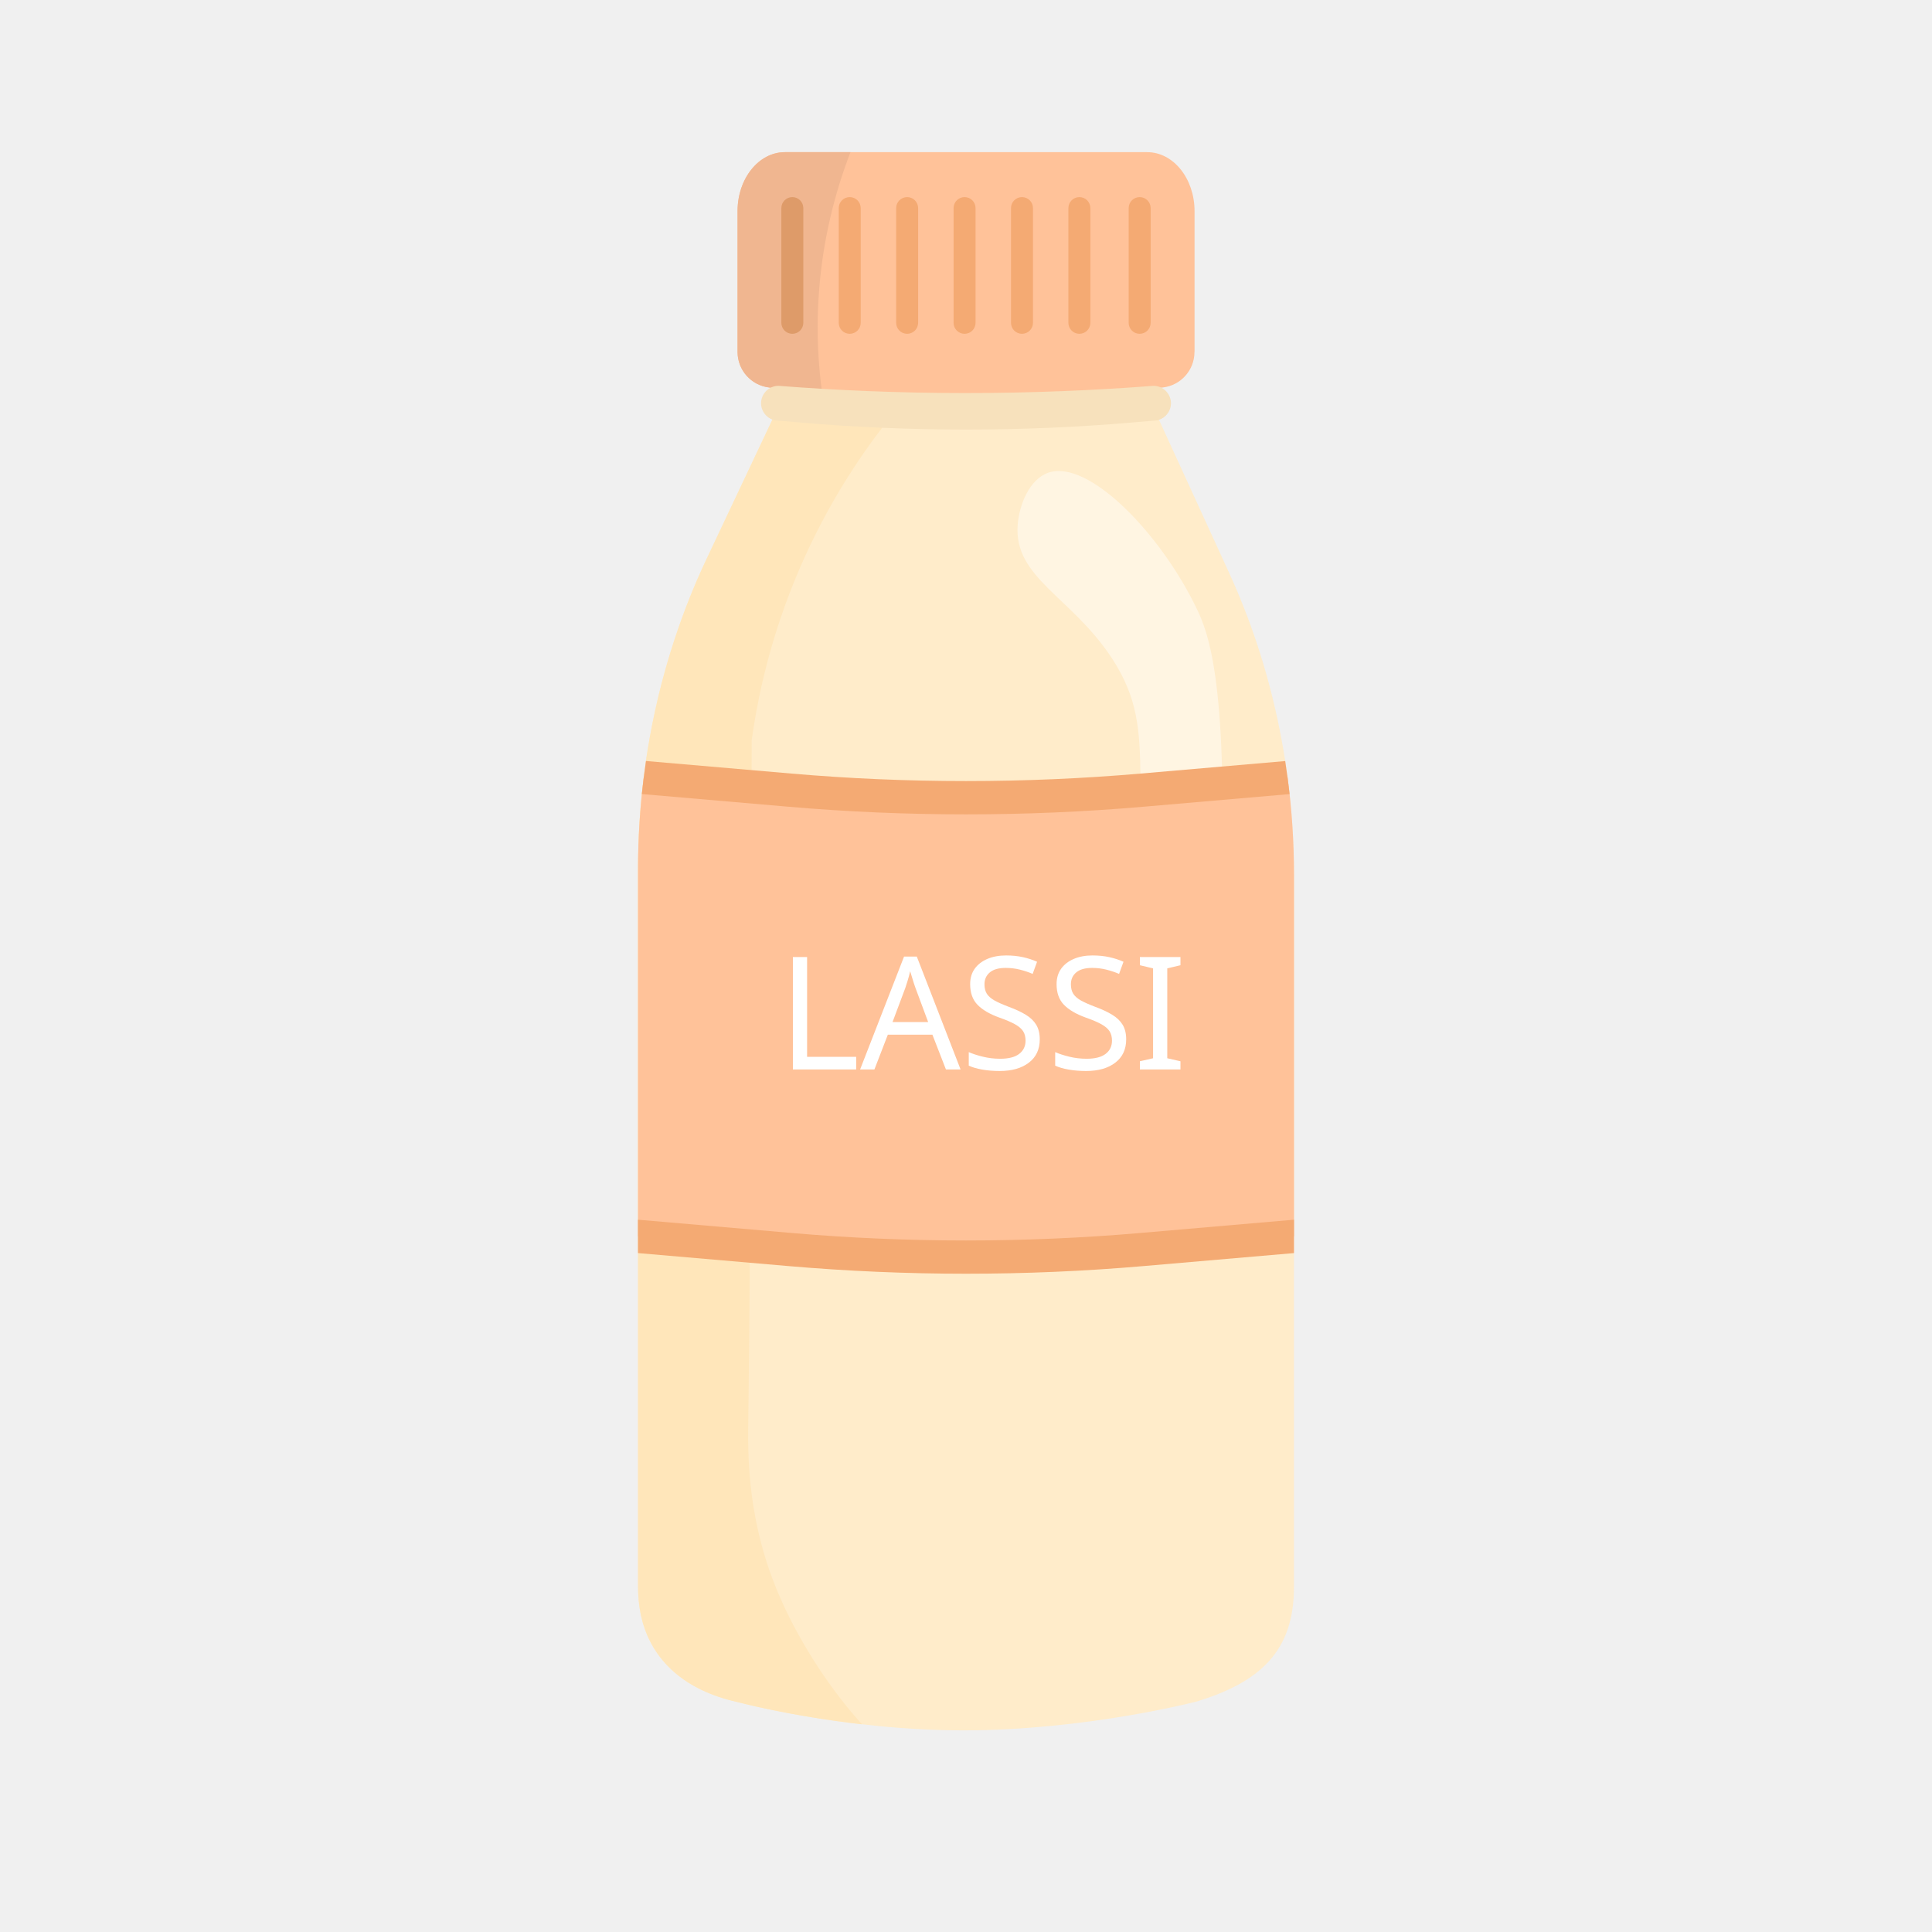
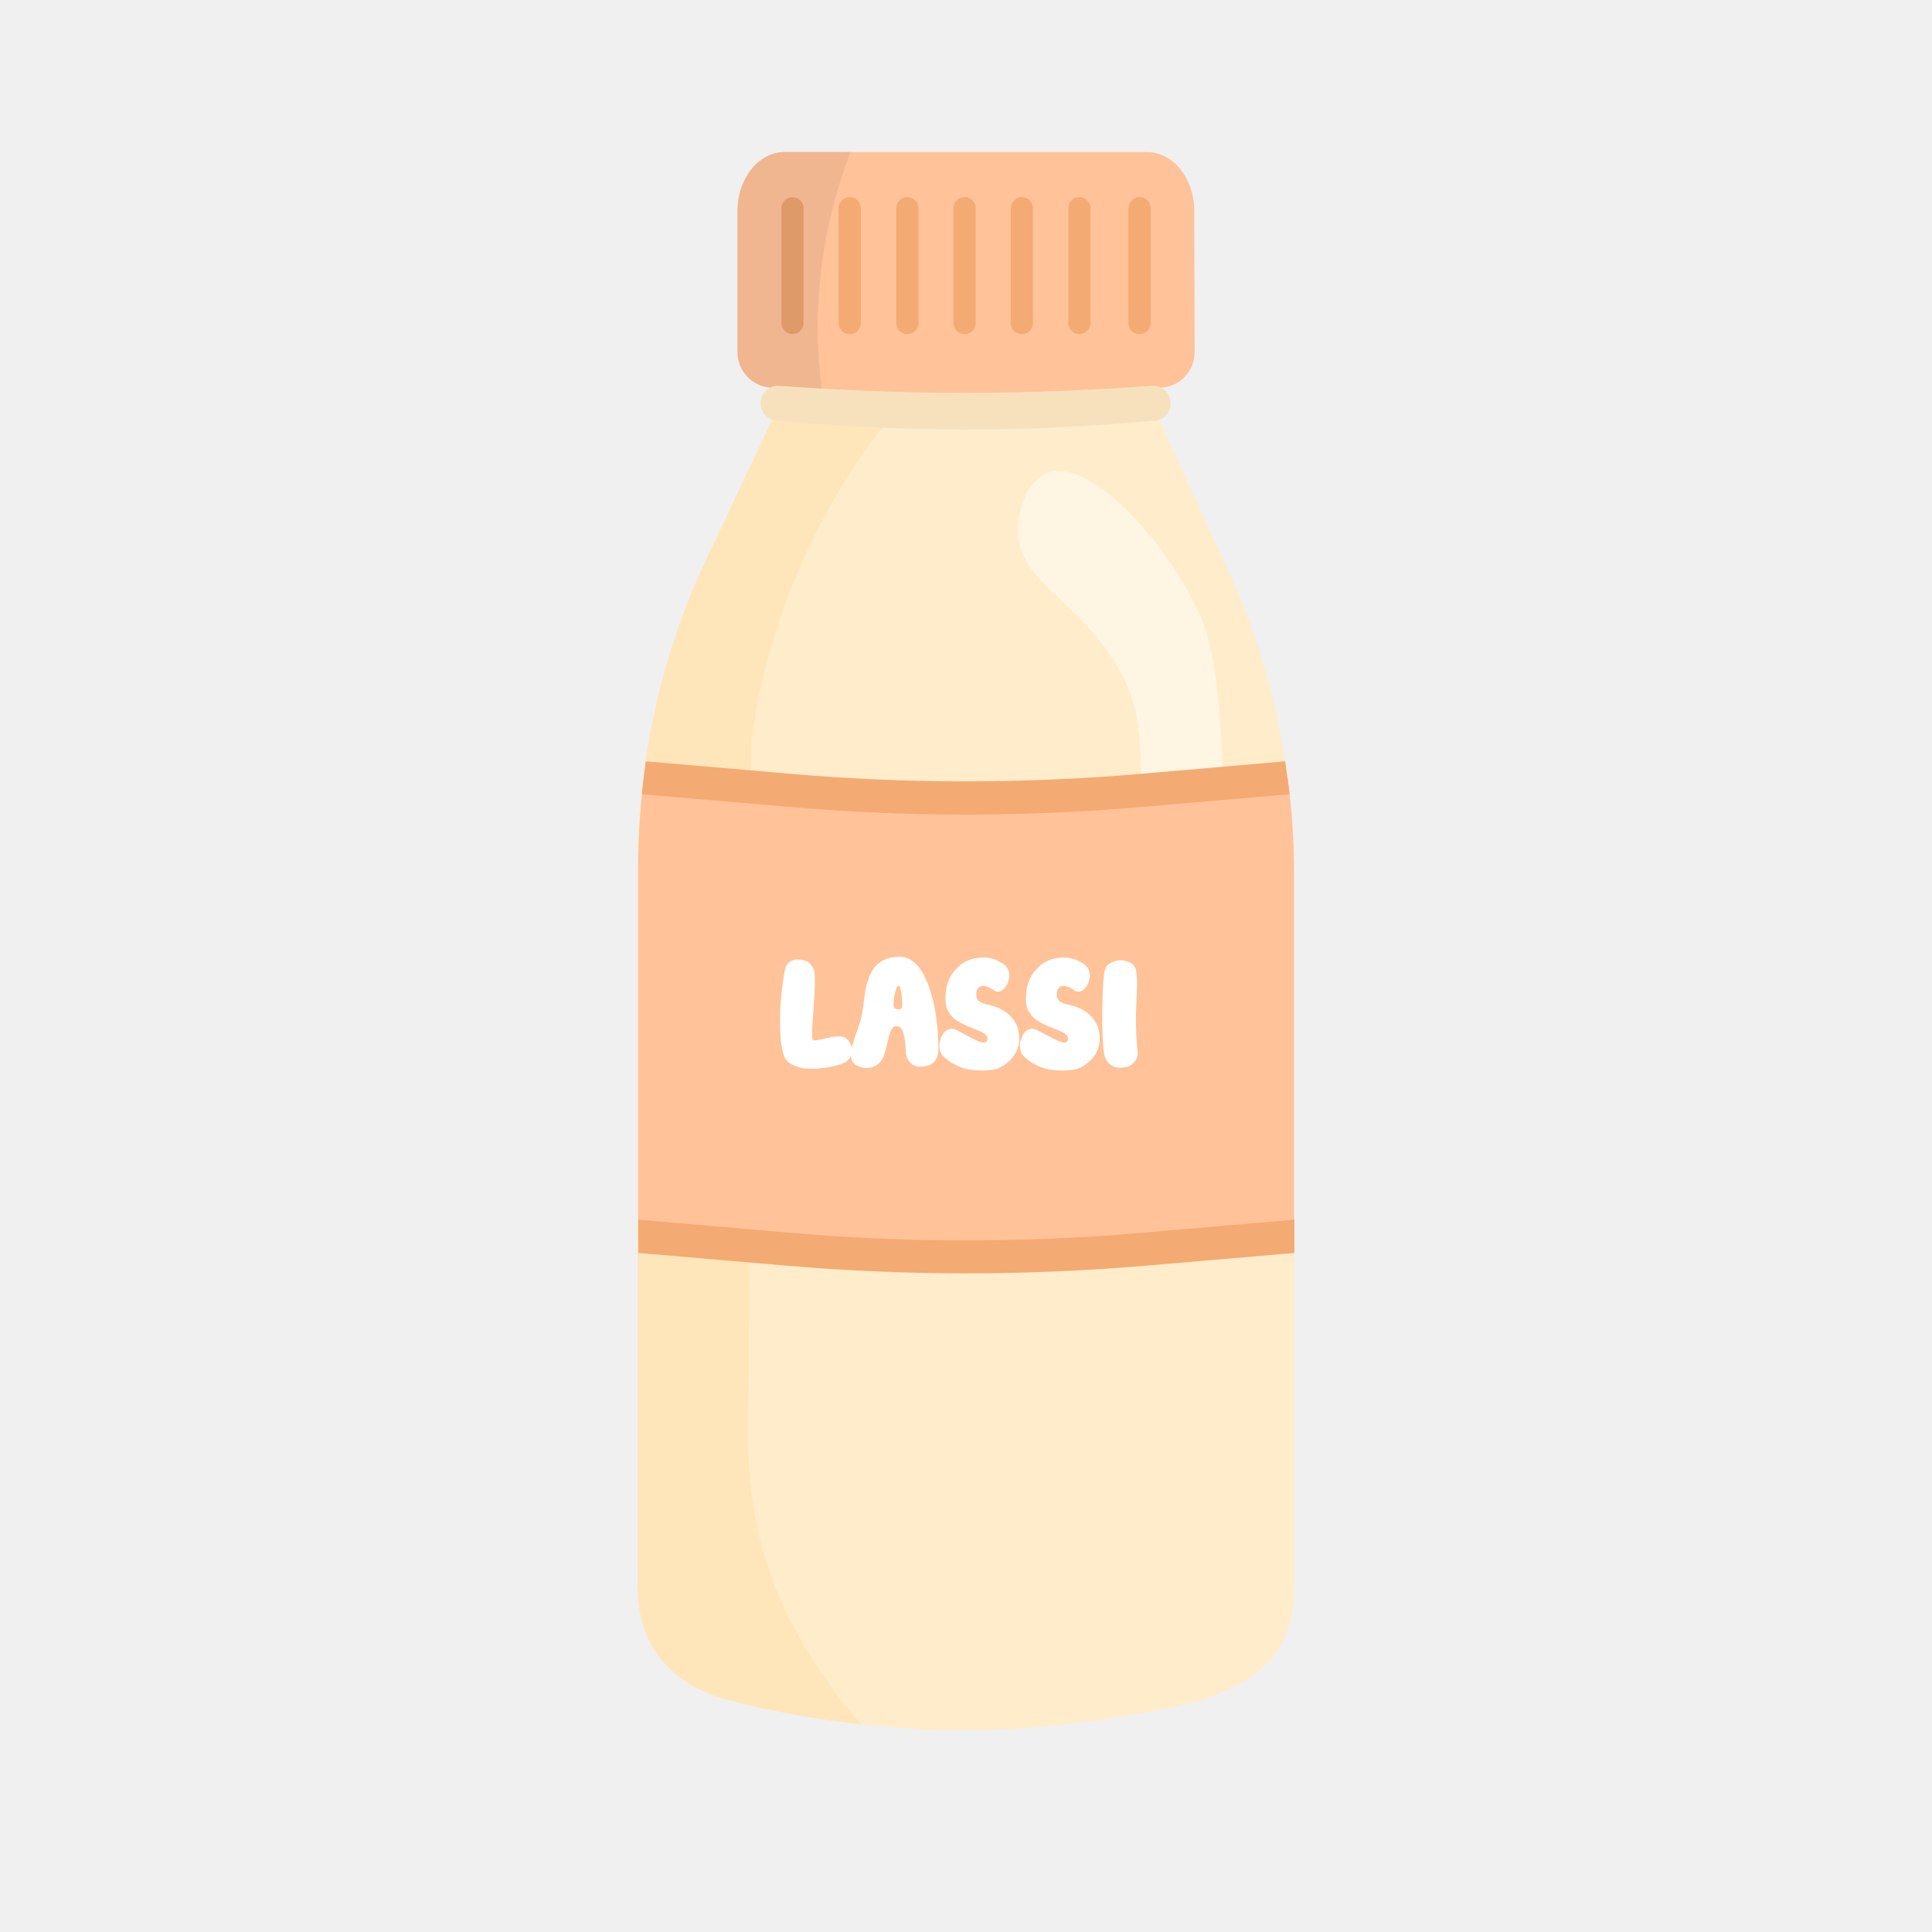
- <svg xmlns="http://www.w3.org/2000/svg" viewBox="0 0 540 540">
-   <defs>
-     <style>
-       .cls-1 {
-         fill: #ffecca;
-       }
- 
-       .cls-2 {
-         fill: #ffc299;
-       }
- 
-       .cls-3 {
-         fill: #de9b69;
-       }
- 
-       .cls-4 {
-         isolation: isolate;
-       }
- 
-       .cls-5 {
-         fill: #f7e1bc;
-       }
- 
-       .cls-6 {
-         fill: #bababa;
-         mix-blend-mode: overlay;
-       }
- 
-       .cls-7 {
-         fill: #fff;
-         font-family: OmpalumpaRegular, Ompalumpa;
-         font-size: 44px;
-       }
- 
-       .cls-8 {
-         fill: #f0b690;
-       }
- 
-       .cls-9 {
-         fill: #f4aa73;
-       }
- 
-       .cls-10 {
-         fill: #ffe6ba;
-       }
-     </style>
-   </defs>
-   <g class="cls-4">
-     <g id="_Layer_" data-name="&amp;lt;Layer&amp;gt;">
+ <svg xmlns="http://www.w3.org/2000/svg" version="1.1" id="Layer_1" x="0px" y="0px" viewBox="0 0 540 540" style="enable-background:new 0 0 540 540;" xml:space="preserve">
+   <style type="text/css">
+ 	.st0{fill:#FFECCA;}
+ 	.st1{fill:#FFF5E3;}
+ 	.st2{fill:#FFE6BA;}
+ 	.st3{fill:#FFC299;}
+ 	.st4{fill:#F4AA73;}
+ 	.st5{enable-background:new    ;}
+ 	.st6{fill:#FFFFFF;}
+ 	.st7{fill:#F0B690;}
+ 	.st8{fill:#DE9B69;}
+ 	.st9{fill:#F7E1BC;}
+ </style>
+   <g>
+     <g id="_Layer_">
      <g>
-         <path class="cls-1" d="m334.24,475.64s-30.82,8-64.88,8-63.6-8-63.6-8c-16.4-3.7-27.43-14.36-27.43-32.08v-200.61c0-30.26,6.56-60.03,19.07-86.52l25.11-53.18h94.98l26.02,56.78c11.92,26,18.16,55.05,18.16,84.56v198.98c0,17.72-9.22,26.58-27.43,32.08Z" />
-         <path class="cls-6" d="m292.95,132.15c-5.29,1.86-8.07,9.04-8.5,14.46-1.2,14.91,15.06,20.14,26.36,37.42,14.47,22.13,2.23,35.6,13.61,92.69,2.36,11.85,6.48,32.55,10.2,32.31,5-.31,6.11-38.19,6.8-62.08,1.66-56.85-3.81-70.25-6.8-76.54-10.06-21.14-30.39-42.23-41.67-38.27Z" />
-         <path class="cls-10" d="m209.15,396.26c.69-46,.58-109.84.95-189.29,1.72-12.48,5.33-29.26,13.3-47.83,8.25-19.23,18.36-33.78,26.46-43.76l-32.5-1.22-19.96,42.26c-3.38,7.16-6.31,14.56-8.81,22.15-6.75,20.48-10.26,42.29-10.26,64.37v200.61c0,2.57.28,5.21.8,7.86,2.81,13.05,12.81,21.11,26.63,24.23,0,0,14.64,3.96,35.19,6.31-8.4-9.18-16.93-22-22.64-34.81-9.65-21.62-9.31-40.93-9.16-50.88Z" />
-         <path class="cls-2" d="m359.89,217.33l-40.62,3.51c-32.78,2.83-65.75,2.83-98.53,0l-40.81-3.53c-1.05,8.46-1.6,17.02-1.6,25.63v102.64l42.41,3.67c32.78,2.83,65.75,2.83,98.53,0l42.41-3.67v-101c0-9.15-.6-18.26-1.79-27.25Z" />
+         <path class="st0" d="M334.2,475.6c0,0-30.8,8-64.9,8s-63.6-8-63.6-8c-16.4-3.7-27.4-14.4-27.4-32.1V242.9     c0-30.3,6.6-60,19.1-86.5l25.1-53.2h95l26,56.8c11.9,26,18.2,55.1,18.2,84.6v199C361.7,461.3,352.4,470.1,334.2,475.6     L334.2,475.6z" />
+         <path class="st1" d="M293,132.1c-5.3,1.9-8.1,9-8.5,14.5c-1.2,14.9,15.1,20.1,26.4,37.4c14.5,22.1,2.2,35.6,13.6,92.7     c2.4,11.9,6.5,32.5,10.2,32.3c5-0.3,6.1-38.2,6.8-62.1c1.7-56.8-3.8-70.2-6.8-76.5C324.6,149.3,304.2,128.2,293,132.1L293,132.1z     " />
+         <path class="st2" d="M209.1,396.3c0.7-46,0.6-109.8,0.9-189.3c1.7-12.5,5.3-29.3,13.3-47.8c8.2-19.2,18.4-33.8,26.5-43.8     l-32.5-1.2l-20,42.3c-3.4,7.2-6.3,14.6-8.8,22.1c-6.8,20.5-10.3,42.3-10.3,64.4v200.6c0,2.6,0.3,5.2,0.8,7.9     c2.8,13,12.8,21.1,26.6,24.2c0,0,14.6,4,35.2,6.3c-8.4-9.2-16.9-22-22.6-34.8C208.7,425.5,209,406.2,209.1,396.3L209.1,396.3z" />
+         <path class="st3" d="M359.9,217.3l-40.6,3.5c-32.8,2.8-65.8,2.8-98.5,0l-40.8-3.5c-1.1,8.5-1.6,17-1.6,25.6v102.6l42.4,3.7     c32.8,2.8,65.8,2.8,98.5,0l42.4-3.7v-101C361.7,235.4,361.1,226.3,359.9,217.3L359.9,217.3z" />
        <g>
-           <path class="cls-9" d="m220.34,225.48c32.96,2.85,66.38,2.85,99.33,0l40.77-3.53c-.34-3.09-.75-6.17-1.22-9.23l-40.35,3.49c-32.42,2.8-65.3,2.81-97.73,0l-40.59-3.51c-.45,3.06-.83,6.14-1.15,9.24l40.93,3.54Z" />
-           <path class="cls-9" d="m318.86,344.61c-32.42,2.81-65.3,2.81-97.73,0l-42.81-3.7v9.33l42.01,3.63c16.48,1.42,33.07,2.14,49.67,2.14s33.19-.71,49.66-2.14l42.01-3.63v-9.33l-42.81,3.7Z" />
+           <path class="st4" d="M220.3,225.5c33,2.9,66.4,2.9,99.3,0l40.8-3.5c-0.3-3.1-0.8-6.2-1.2-9.2l-40.4,3.5      c-32.4,2.8-65.3,2.8-97.7,0l-40.6-3.5c-0.4,3.1-0.8,6.1-1.1,9.2L220.3,225.5L220.3,225.5z" />
+           <path class="st4" d="M318.9,344.6c-32.4,2.8-65.3,2.8-97.7,0l-42.8-3.7v9.3l42,3.6c16.5,1.4,33.1,2.1,49.7,2.1      s33.2-0.7,49.7-2.1l42-3.6v-9.3L318.9,344.6z" />
        </g>
-         <text class="cls-7" transform="translate(217.35 298.91)">
-           <tspan x="0" y="0">LASSI</tspan>
-         </text>
+         <g class="st5">
+           <path class="st6" d="M235.2,297.4c-1.3,0.4-2.7,0.8-4.3,1c-1.6,0.2-3.2,0.4-4.8,0.3c-1.6,0-3.1-0.4-4.4-1      c-1.3-0.6-2.2-1.5-2.6-2.7c-0.5-1.5-0.9-3.6-1-6.1c-0.1-2.5-0.1-5,0-7.5c0.2-2.4,0.4-4.7,0.7-6.7c0.3-2,0.5-3.5,0.8-4.4      c0.2-0.6,0.6-1.1,1.2-1.5c0.6-0.4,1.3-0.6,2-0.6s1.5,0.1,2.2,0.3c0.7,0.2,1.3,0.6,1.8,1.3c0.5,0.6,0.8,1.4,0.9,2.3      c0.1,1.3,0.1,3.5-0.1,6.6c-0.2,3.1-0.4,5.7-0.5,7.6c-0.2,2-0.2,3.4,0,4.2c0.1,0.2,0.4,0.3,0.7,0.3s0.8-0.1,1.3-0.2      c0.5-0.1,1.1-0.2,1.7-0.4c0.6-0.1,1.3-0.3,2-0.4c0.7-0.1,1.4-0.2,2-0.1c0.9,0,1.6,0.3,2.2,1c0.6,0.7,0.9,1.4,1.1,2.2      c0.1,0.8,0,1.7-0.5,2.6C237.1,296.4,236.3,297,235.2,297.4z" />
+           <path class="st6" d="M262.3,293.6c0,1.1-0.3,2-0.9,2.8c-0.6,0.8-1.3,1.3-2.2,1.5c-0.9,0.2-1.7,0.3-2.6,0.2      c-0.9-0.1-1.7-0.5-2.3-1.2s-1-1.5-1.1-2.6c0-0.3-0.1-0.7-0.1-1.3s-0.1-1.1-0.1-1.5c0-0.4-0.1-0.8-0.2-1.4      c-0.1-0.5-0.2-1-0.3-1.3c-0.1-0.4-0.2-0.7-0.4-1c-0.2-0.3-0.4-0.6-0.6-0.7c-0.2-0.2-0.6-0.3-0.9-0.3c-0.5,0-1,0.2-1.3,0.8      c-0.4,0.6-0.6,1.2-0.8,2c-0.2,0.8-0.4,1.7-0.7,2.9c-0.3,1.2-0.6,2.1-0.9,2.9c-0.4,0.9-1,1.6-1.7,2.2c-0.8,0.5-1.6,0.8-2.4,0.9      s-1.6-0.1-2.4-0.3c-0.8-0.2-1.4-0.6-1.9-1.2c-0.5-0.6-0.7-1.3-0.7-2c0-0.9,0.2-2,0.5-3.1s0.8-2.5,1.3-3.9      c0.5-1.5,0.9-2.7,1.2-3.8c0.1-0.7,0.3-1.7,0.5-3.1c0.2-1.4,0.3-2.6,0.5-3.7c0.1-1.1,0.4-2.3,0.9-3.6c0.4-1.3,1-2.4,1.6-3.3      c0.6-0.9,1.6-1.6,2.8-2.2c1.2-0.6,2.7-0.9,4.3-0.9c1.5,0,2.8,0.5,4,1.5c1.2,1,2.2,2.3,2.9,3.8c0.8,1.6,1.5,3.3,2,5.2      c0.6,1.9,1,3.8,1.3,5.9c0.3,2,0.5,3.9,0.6,5.5C262.2,290.8,262.3,292.3,262.3,293.6z M252.1,281.5c0.1-0.5,0.1-1.6-0.1-3.3      c-0.2-1.7-0.5-2.6-0.9-2.7c-0.2-0.1-0.5,0.4-0.8,1.5c-0.3,1-0.5,2-0.5,3c-0.1,1,0,1.6,0.2,1.8c0.3,0.2,0.7,0.3,1.3,0.3      C251.7,282.1,252,281.9,252.1,281.5z" />
+           <path class="st6" d="M264.3,280.2c-0.1-1.6,0-3.1,0.3-4.4c0.3-1.3,0.8-2.5,1.4-3.4c0.6-0.9,1.3-1.7,2.1-2.4      c0.8-0.7,1.6-1.2,2.4-1.5c0.8-0.4,1.6-0.6,2.4-0.7c0.7-0.1,1.4-0.2,2.1-0.2c0.7,0,1.3,0.1,1.7,0.2c0.4,0.1,0.9,0.2,1.4,0.4      c0.5,0.2,0.9,0.4,1.1,0.5c0.2,0.1,0.5,0.3,0.9,0.5c1.6,1,2.3,2.5,1.9,4.4c-0.3,1.4-0.9,2.5-1.9,3.2c-0.8,0.5-1.6,0.5-2.3,0      c-1.5-1.1-2.8-1.4-3.7-1.1c-0.9,0.3-1.3,1.2-1.2,2.8c0.1,0.6,0.3,1,0.7,1.3c0.4,0.3,1,0.6,1.7,0.8c0.7,0.2,1.5,0.4,2.3,0.6      c0.8,0.2,1.7,0.6,2.6,1.1c0.9,0.5,1.8,1.2,2.5,2c1.2,1.4,1.9,2.9,2.1,4.6c0.2,1.7,0,3.3-0.6,4.7c-0.6,1.4-1.6,2.7-3,3.7      c-1.3,1.1-2.9,1.7-4.6,1.8c-1.8,0.2-3.6,0.1-5.2-0.1c-1.6-0.2-2.9-0.6-4-1.2c-1.1-0.5-1.9-1-2.5-1.5c-0.6-0.5-1.1-0.9-1.5-1.3      c-0.4-0.5-0.7-1.2-0.8-2s-0.1-1.5,0.2-2.3c0.2-0.7,0.5-1.4,1-2s1-1,1.7-1.1c0.7-0.1,1.4,0,2.1,0.4c3.4,1.9,5.5,2.9,6.3,3.2      c1.2,0.4,1.9,0.2,2.1-0.7c0.1-0.5-0.1-1-0.6-1.4s-1.2-0.8-2-1.1c-0.8-0.3-1.8-0.7-2.8-1.1c-1-0.5-2-0.9-2.9-1.5      c-0.9-0.5-1.7-1.2-2.3-2.2C264.8,282.4,264.4,281.4,264.3,280.2z" />
+           <path class="st6" d="M286.8,280.2c-0.1-1.6,0-3.1,0.3-4.4c0.3-1.3,0.8-2.5,1.4-3.4c0.6-0.9,1.3-1.7,2.1-2.4      c0.8-0.7,1.6-1.2,2.4-1.5c0.8-0.4,1.6-0.6,2.4-0.7c0.7-0.1,1.4-0.2,2.1-0.2c0.7,0,1.3,0.1,1.7,0.2c0.4,0.1,0.9,0.2,1.4,0.4      c0.5,0.2,0.9,0.4,1.1,0.5s0.5,0.3,0.9,0.5c1.6,1,2.3,2.5,1.9,4.4c-0.3,1.4-0.9,2.5-1.9,3.2c-0.8,0.5-1.6,0.5-2.3,0      c-1.5-1.1-2.8-1.4-3.7-1.1c-0.9,0.3-1.3,1.2-1.2,2.8c0.1,0.6,0.3,1,0.7,1.3c0.4,0.3,1,0.6,1.7,0.8c0.7,0.2,1.5,0.4,2.3,0.6      c0.8,0.2,1.7,0.6,2.6,1.1c0.9,0.5,1.8,1.2,2.5,2c1.2,1.4,1.9,2.9,2.1,4.6c0.2,1.7,0,3.3-0.6,4.7c-0.6,1.4-1.6,2.7-3,3.7      c-1.3,1.1-2.9,1.7-4.6,1.8c-1.8,0.2-3.6,0.1-5.2-0.1s-2.9-0.6-4-1.2c-1.1-0.5-1.9-1-2.5-1.5c-0.6-0.5-1.1-0.9-1.5-1.3      c-0.4-0.5-0.7-1.2-0.8-2s-0.1-1.5,0.2-2.3s0.5-1.4,1-2c0.4-0.6,1-1,1.7-1.1c0.7-0.1,1.4,0,2.1,0.4c3.4,1.9,5.5,2.9,6.3,3.2      c1.2,0.4,1.9,0.2,2.1-0.7c0.1-0.5-0.1-1-0.6-1.4c-0.5-0.4-1.2-0.8-2-1.1c-0.8-0.3-1.8-0.7-2.8-1.1c-1-0.5-2-0.9-2.9-1.5      c-0.9-0.5-1.7-1.2-2.3-2.2C287.2,282.4,286.9,281.4,286.8,280.2z" />
+           <path class="st6" d="M318,294.4c0,0.9-0.3,1.7-0.9,2.4s-1.3,1.2-2.2,1.4c-0.9,0.2-1.7,0.3-2.6,0.2c-0.9-0.1-1.7-0.5-2.4-1.2      c-0.7-0.7-1.1-1.6-1.3-2.7c-0.4-2.7-0.6-6.9-0.5-12.6c0.1-5.8,0.3-9.3,0.7-10.7c0.2-0.9,0.8-1.6,1.7-2.1      c0.9-0.5,1.8-0.7,2.8-0.7s1.9,0.3,2.7,0.7c0.9,0.5,1.3,1.2,1.5,2c0.2,1.1,0.3,2.1,0.3,3.2c0,1,0,2.5-0.1,4.3      c-0.1,1.8-0.1,3.5-0.2,4.9c0,1.6,0,3.6,0.1,5.9S318,293.5,318,294.4z" />
+         </g>
        <g>
          <g>
-             <path class="cls-2" d="m333.86,98.37c0,5.09-3.83,9.38-8.89,9.94l-8.96,1c-30.9,2.37-58.77,1.86-92,0l-8.96-1c-5.06-.56-8.89-4.84-8.89-9.94v-39.36c0-9.1,5.92-16.48,13.23-16.48h101.26c7.31,0,13.23,7.38,13.23,16.48v39.36Z" />
-             <path class="cls-8" d="m228.77,83.7c.94-16.31,4.71-30.21,8.94-41.17h-18.34c-7.31,0-13.23,7.38-13.23,16.48v39.36c0,5.09,3.83,9.38,8.89,9.94l8.96,1c1.94.22,3.87.42,5.81.6-1.07-7.8-1.6-16.6-1.04-26.21Z" />
+             <path class="st3" d="M333.9,98.4c0,5.1-3.8,9.4-8.9,9.9l-9,1c-30.9,2.4-58.8,1.9-92,0l-9-1c-5.1-0.6-8.9-4.8-8.9-9.9V59       c0-9.1,5.9-16.5,13.2-16.5h101.3c7.3,0,13.2,7.4,13.2,16.5L333.9,98.4L333.9,98.4z" />
+             <path class="st7" d="M228.8,83.7c0.9-16.3,4.7-30.2,8.9-41.2h-18.3c-7.3,0-13.2,7.4-13.2,16.5v39.4c0,5.1,3.8,9.4,8.9,9.9l9,1       c1.9,0.2,3.9,0.4,5.8,0.6C228.7,102.1,228.2,93.3,228.8,83.7L228.8,83.7z" />
            <g>
-               <rect class="cls-3" x="218.39" y="55.09" width="6.14" height="38.21" rx="3.07" ry="3.07" />
-               <rect class="cls-9" x="234.43" y="55.09" width="6.14" height="38.21" rx="3.07" ry="3.07" />
-               <rect class="cls-9" x="250.48" y="55.09" width="6.14" height="38.21" rx="3.07" ry="3.07" />
-               <rect class="cls-9" x="266.53" y="55.09" width="6.14" height="38.21" rx="3.07" ry="3.07" />
-               <rect class="cls-9" x="282.58" y="55.09" width="6.14" height="38.21" rx="3.07" ry="3.07" />
-               <rect class="cls-9" x="298.62" y="55.09" width="6.14" height="38.21" rx="3.07" ry="3.07" />
-               <rect class="cls-9" x="315.47" y="55.09" width="6.14" height="38.21" rx="3.07" ry="3.07" />
+               <path class="st8" d="M221.5,55.1L221.5,55.1c1.7,0,3.1,1.4,3.1,3.1v32.1c0,1.7-1.4,3.1-3.1,3.1h0c-1.7,0-3.1-1.4-3.1-3.1V58.2        C218.4,56.5,219.8,55.1,221.5,55.1z" />
+               <path class="st4" d="M237.5,55.1L237.5,55.1c1.7,0,3.1,1.4,3.1,3.1v32.1c0,1.7-1.4,3.1-3.1,3.1h0c-1.7,0-3.1-1.4-3.1-3.1V58.2        C234.4,56.5,235.8,55.1,237.5,55.1z" />
+               <path class="st4" d="M253.6,55.1L253.6,55.1c1.7,0,3.1,1.4,3.1,3.1v32.1c0,1.7-1.4,3.1-3.1,3.1h0c-1.7,0-3.1-1.4-3.1-3.1V58.2        C250.5,56.5,251.9,55.1,253.6,55.1z" />
+               <path class="st4" d="M269.6,55.1L269.6,55.1c1.7,0,3.1,1.4,3.1,3.1v32.1c0,1.7-1.4,3.1-3.1,3.1l0,0c-1.7,0-3.1-1.4-3.1-3.1        V58.2C266.5,56.5,267.9,55.1,269.6,55.1z" />
+               <path class="st4" d="M285.6,55.1L285.6,55.1c1.7,0,3.1,1.4,3.1,3.1v32.1c0,1.7-1.4,3.1-3.1,3.1l0,0c-1.7,0-3.1-1.4-3.1-3.1        V58.2C282.6,56.5,284,55.1,285.6,55.1z" />
+               <path class="st4" d="M301.7,55.1L301.7,55.1c1.7,0,3.1,1.4,3.1,3.1v32.1c0,1.7-1.4,3.1-3.1,3.1l0,0c-1.7,0-3.1-1.4-3.1-3.1        V58.2C298.6,56.5,300,55.1,301.7,55.1z" />
+               <path class="st4" d="M318.5,55.1L318.5,55.1c1.7,0,3.1,1.4,3.1,3.1v32.1c0,1.7-1.4,3.1-3.1,3.1l0,0c-1.7,0-3.1-1.4-3.1-3.1        V58.2C315.5,56.5,316.8,55.1,318.5,55.1z" />
            </g>
          </g>
-           <path class="cls-5" d="m322.41,117.58l-5.97.51c-30.9,2.64-61.98,2.64-92.88,0l-5.97-.51c-2.68,0-4.87-2.19-4.87-4.87s2.19-4.87,4.87-4.87c16.12,1.25,33.49,2.01,51.94,2.02,18.81.01,36.49-.76,52.89-2.02,2.67,0,4.87,2.2,4.87,4.87s-2.19,4.87-4.87,4.87Z" />
+           <path class="st9" d="M322.4,117.6l-6,0.5c-30.9,2.6-62,2.6-92.9,0l-6-0.5c-2.7,0-4.9-2.2-4.9-4.9s2.2-4.9,4.9-4.9      c16.1,1.2,33.5,2,51.9,2c18.8,0,36.5-0.8,52.9-2c2.7,0,4.9,2.2,4.9,4.9S325.1,117.6,322.4,117.6L322.4,117.6z" />
        </g>
      </g>
    </g>
  </g>
</svg>
